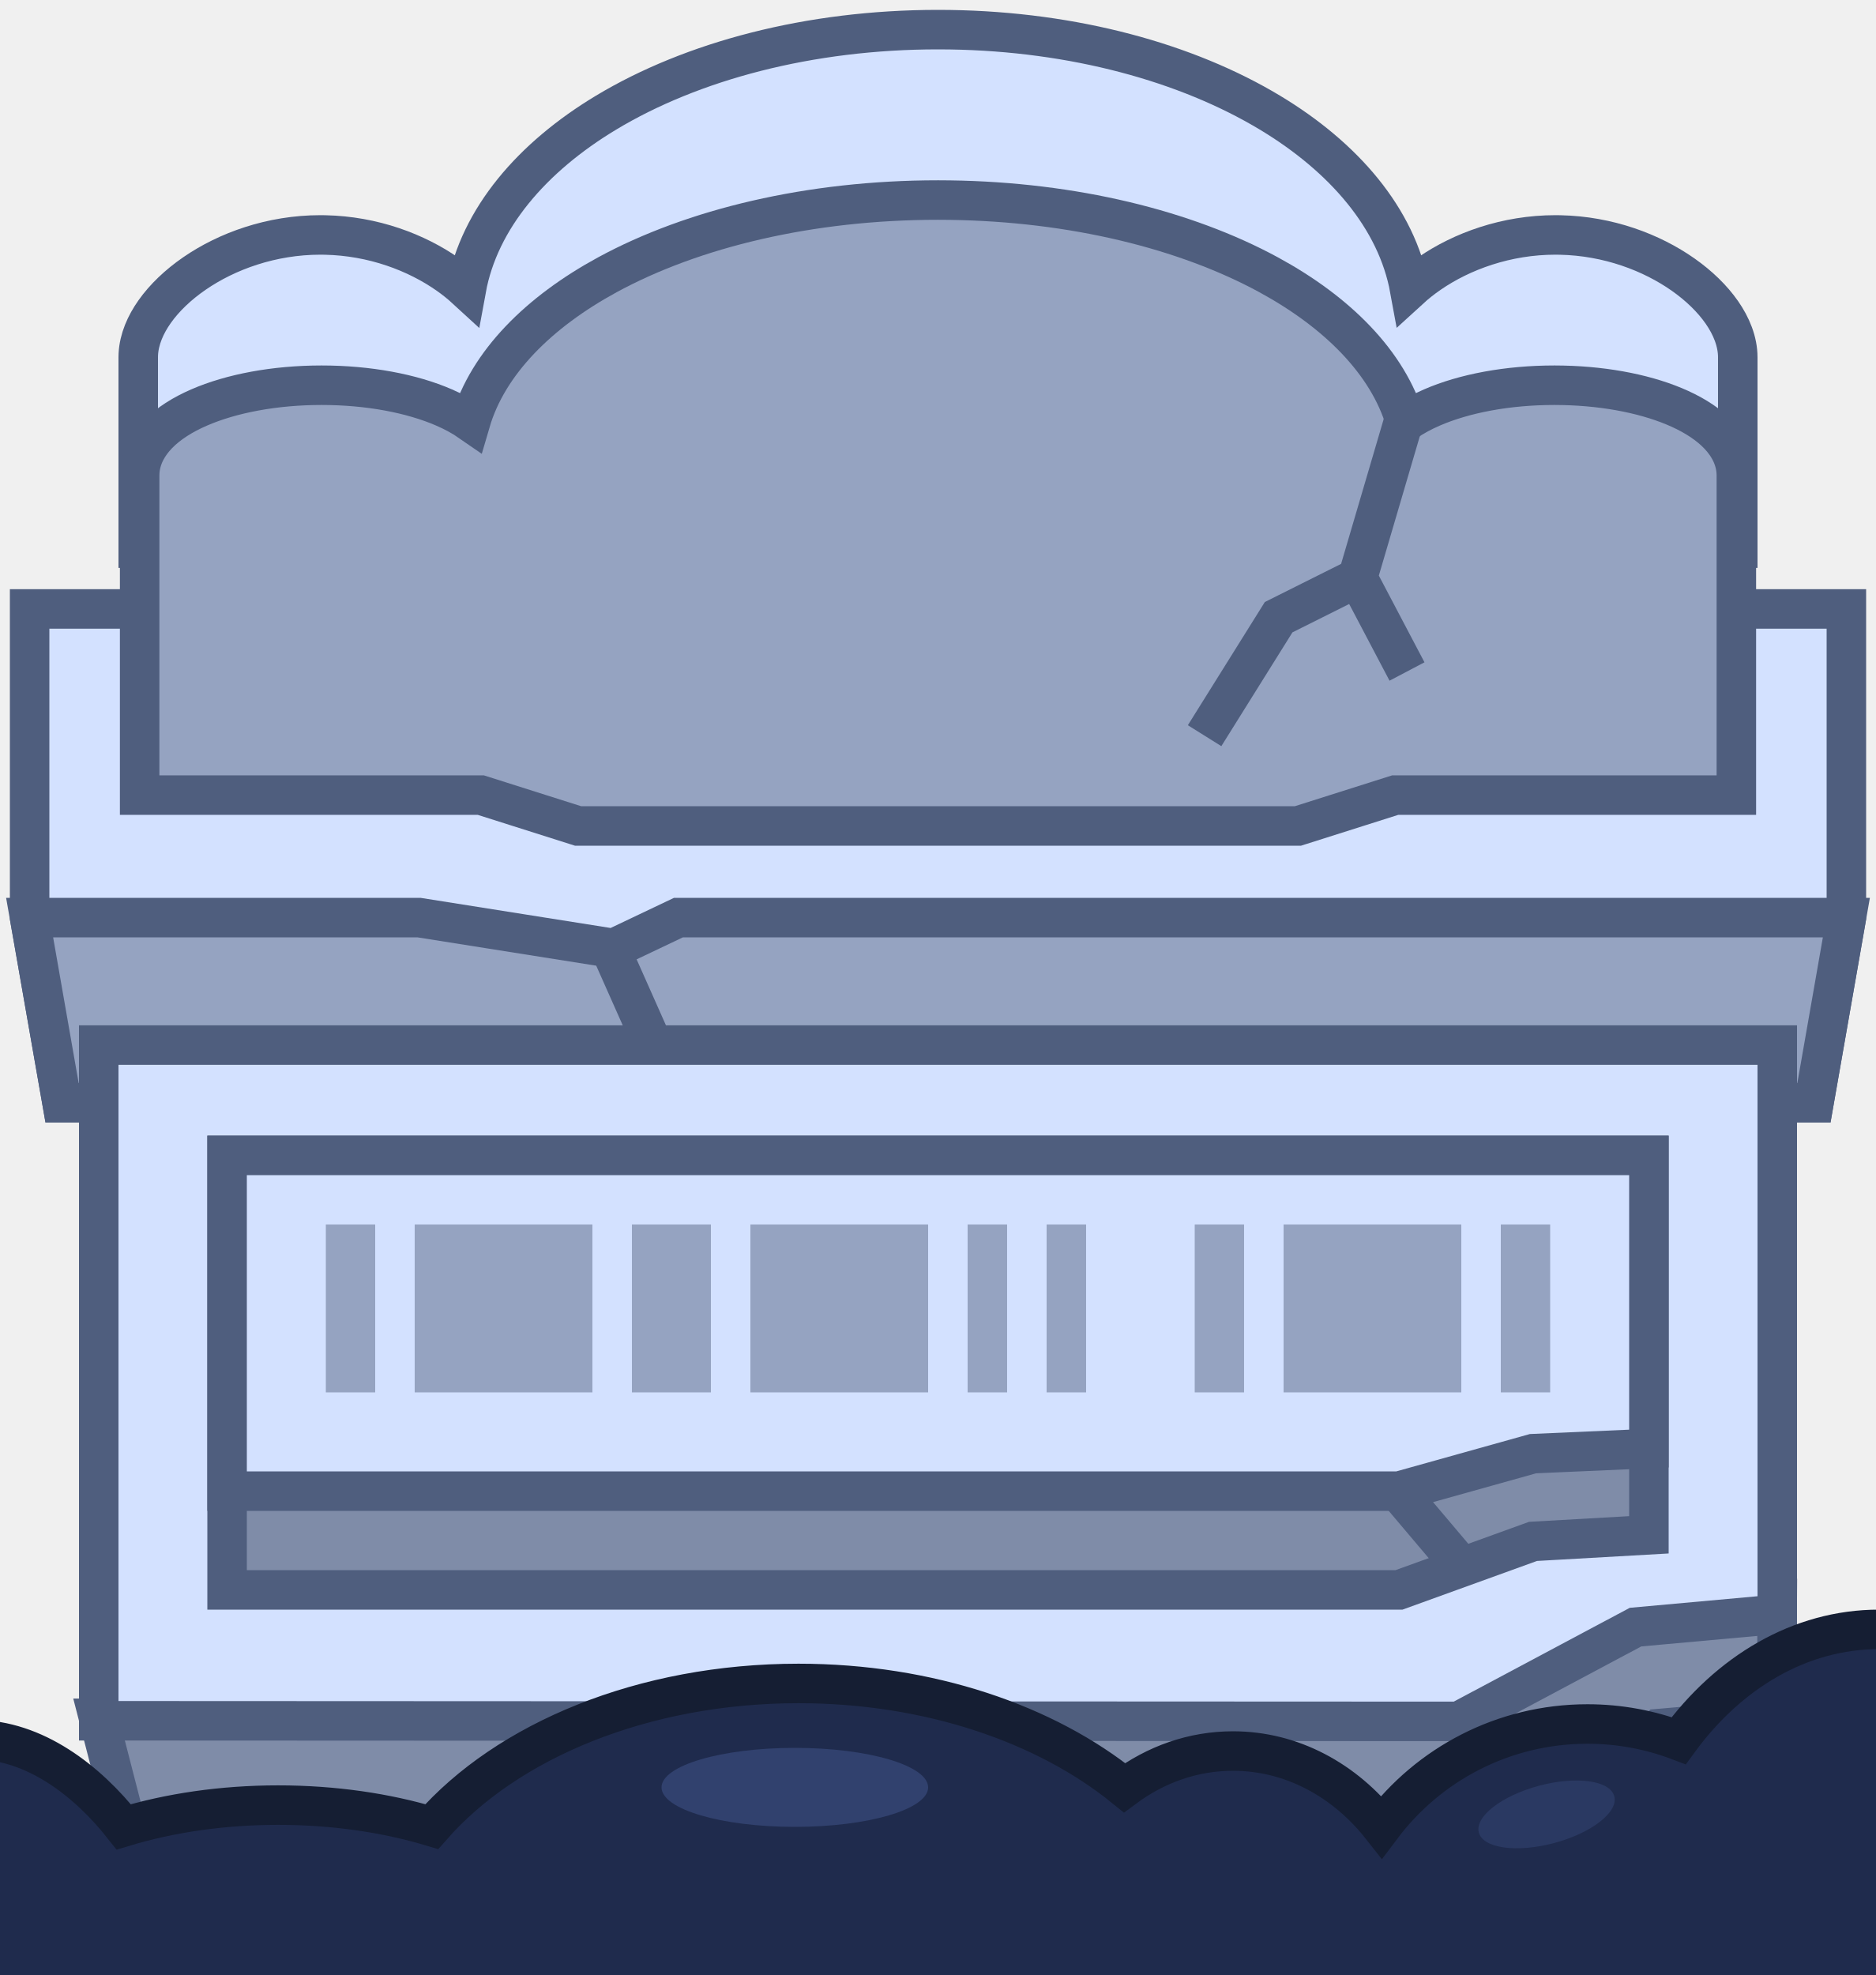
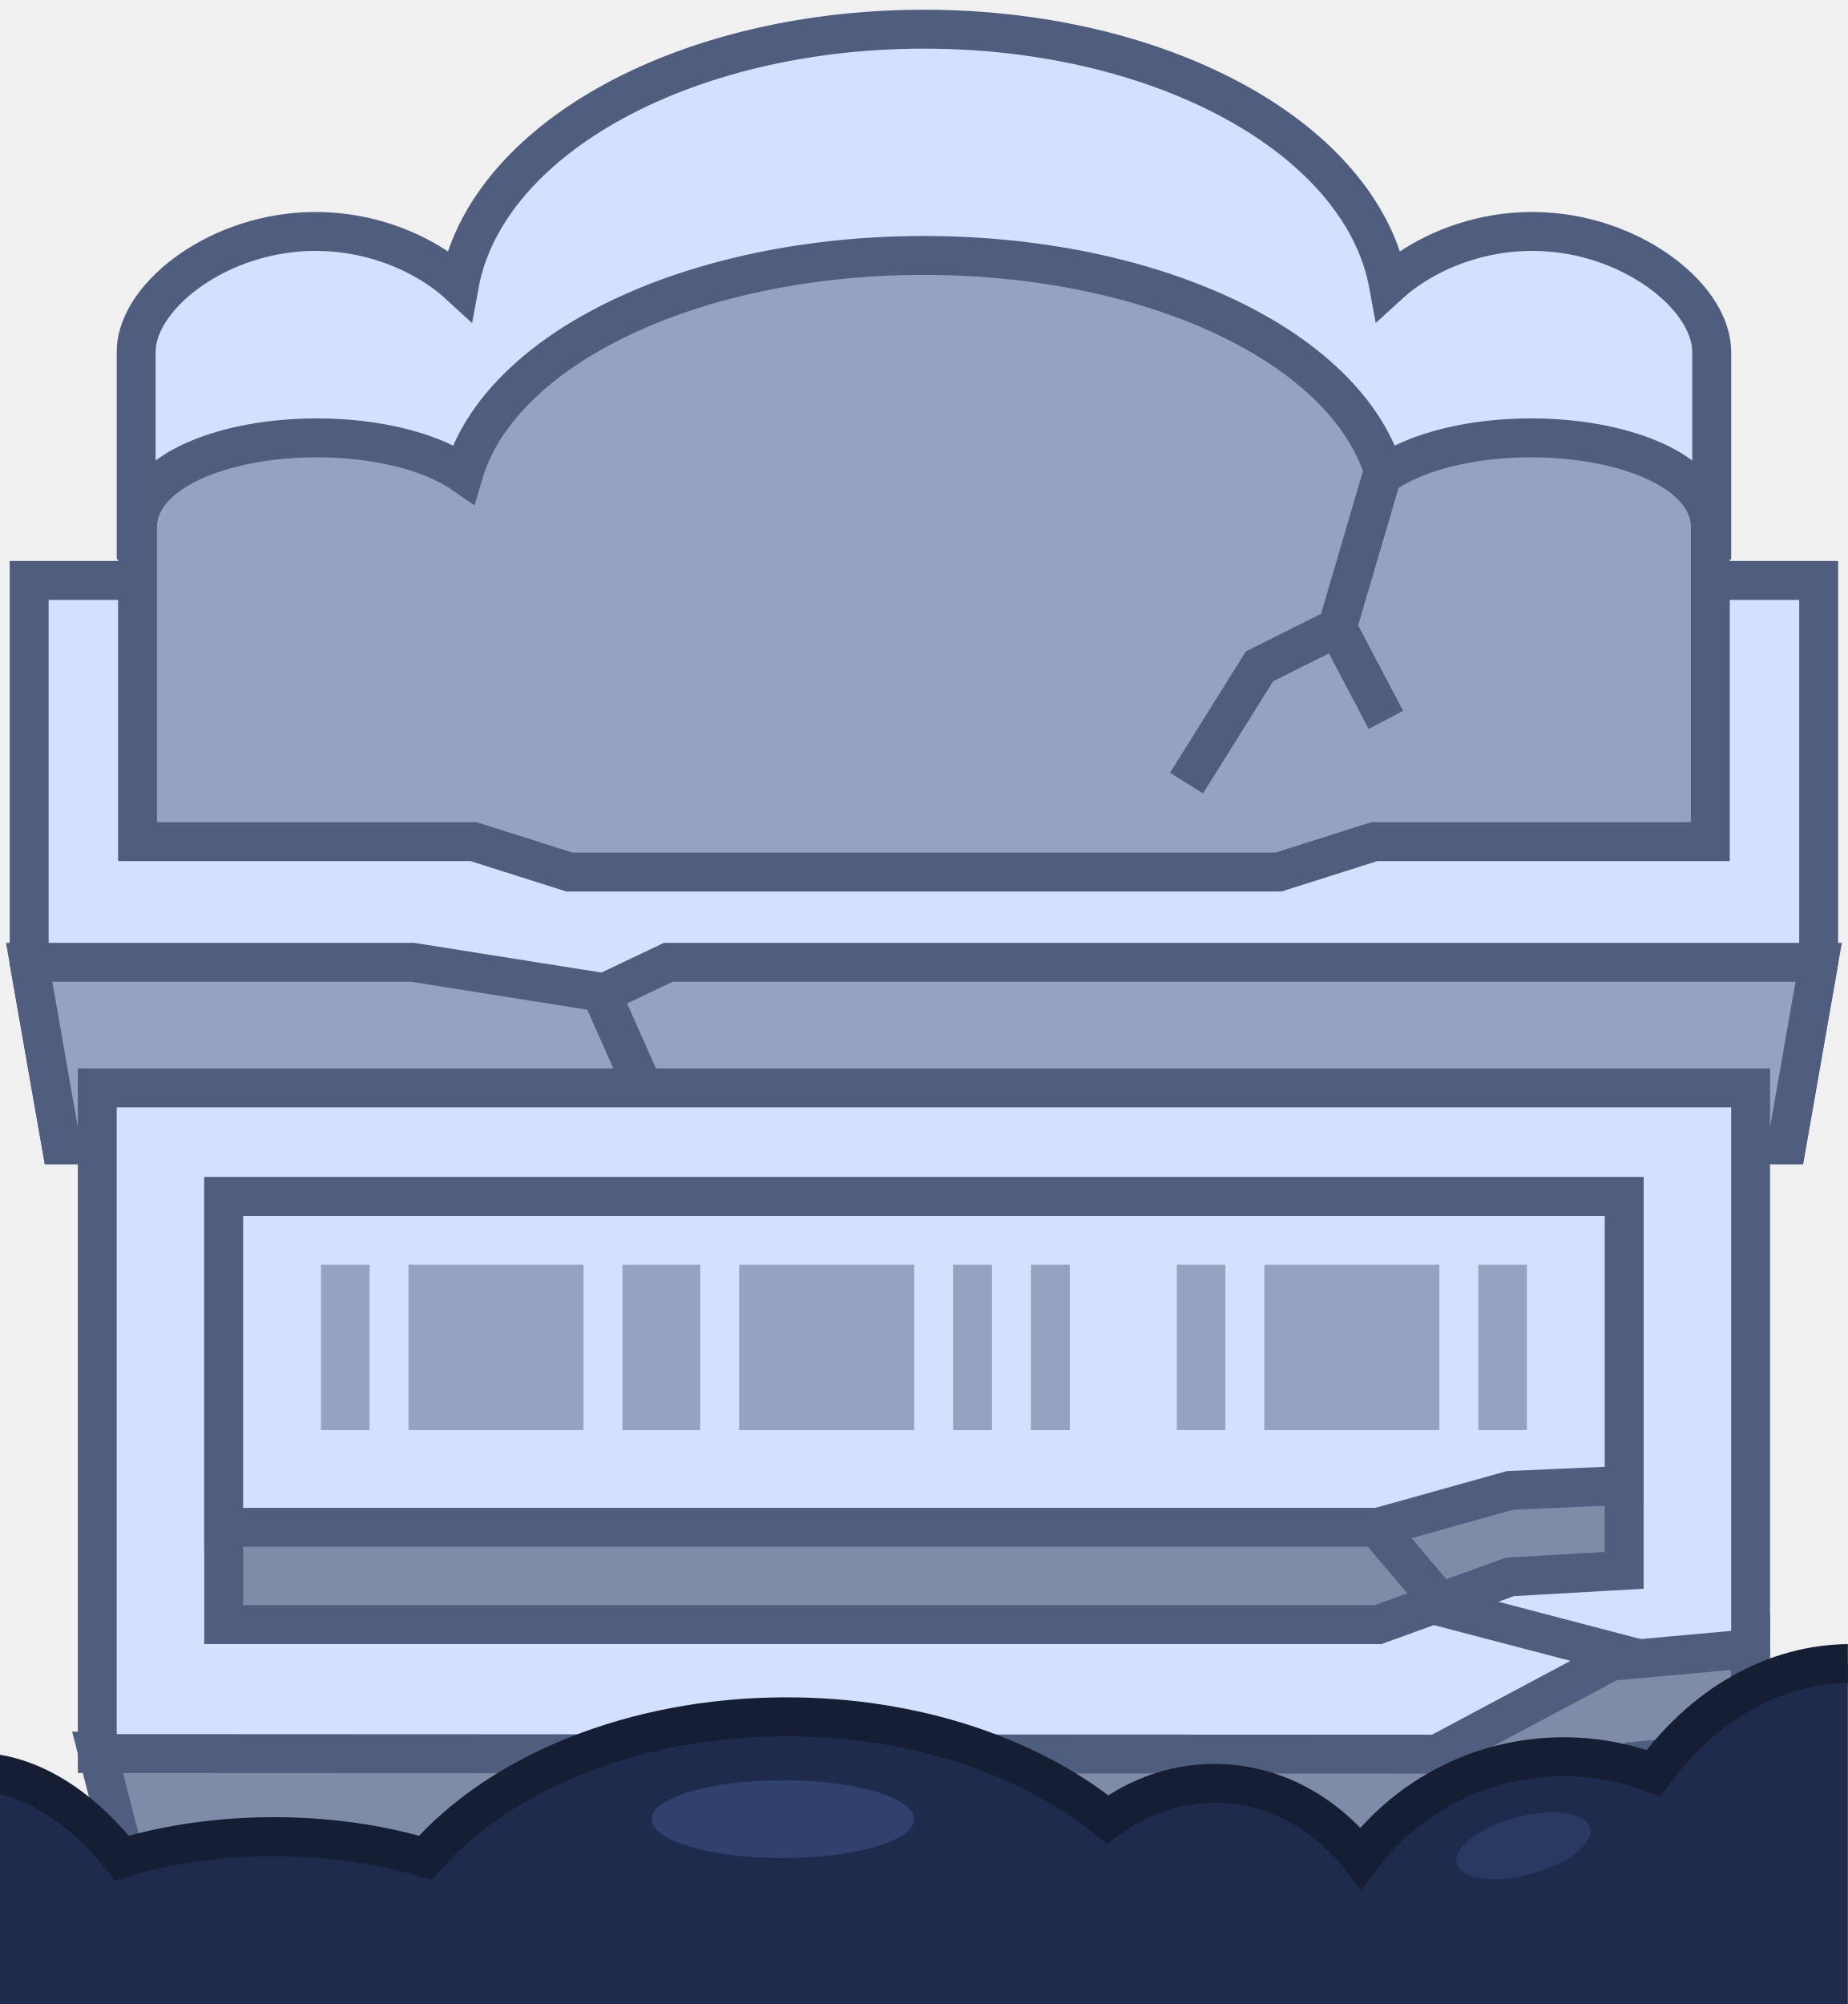
- <svg xmlns="http://www.w3.org/2000/svg" width="190" height="200" viewBox="0 0 190 200" fill="none">
+ <svg xmlns="http://www.w3.org/2000/svg" width="190" height="206" viewBox="0 0 190 206" fill="none">
  <g clip-path="url(#clip0_3629_3989)">
    <path d="M96.219 3.009C108.767 3.2 120.189 6.336 128.617 11.406C136.107 15.912 141.46 22.11 142.771 29.286C143.381 28.728 144.05 28.197 144.77 27.701C148.06 25.434 152.566 23.79 157.542 23.79H157.555L157.566 23.791L157.991 23.796H158.009C162.875 23.896 167.265 25.556 170.469 27.809C172.071 28.935 173.421 30.242 174.387 31.63C175.341 33.001 176 34.571 176 36.187V55.512H14V36.187L14.008 35.879C14.086 34.347 14.741 32.865 15.66 31.564C16.653 30.158 18.04 28.835 19.686 27.701C22.976 25.434 27.483 23.79 32.459 23.79H32.471L32.482 23.791L32.907 23.796H32.925C37.791 23.896 42.181 25.557 45.385 27.809C46.046 28.273 46.662 28.771 47.227 29.29C48.538 22.113 53.893 15.913 61.384 11.406C70.084 6.173 81.974 3 95.001 3L96.219 3.009Z" fill="#D3E1FF" stroke="#4F5E7E" stroke-width="4" />
-     <path d="M10 174.007H136.736L166.076 162.502L180 161.951L179.929 174.007L168.065 175.04L156.699 186.683H136.736H13.268L10 174.007Z" fill="#7F8CA8" stroke="#4F5E7E" stroke-width="4" />
-     <path d="M3 61.666H187V92.92L183.714 111.672H6.286L3 92.92V61.666Z" fill="#D3E1FF" stroke="#4F5E7E" stroke-width="4" />
-     <path d="M3 92.92H42.429L62.143 96.045L68.714 92.92H187L183.714 111.672H6.286L3 92.92Z" fill="#95A3C1" stroke="#4F5E7E" stroke-width="4" />
-     <path d="M10 105.829H180V163.471L165.644 164.772L147.734 174.317L10 174.255V105.829Z" fill="#D3E1FF" stroke="#4F5E7E" stroke-width="4" />
-     <path d="M23 117H167V155.424L155.261 156.091L141.695 161H23V117Z" fill="#7F8CA8" stroke="#4F5E7E" stroke-width="4" />
-     <path d="M23 117H167V146.691L155.261 147.207L141.695 151H23V117Z" fill="#D3E1FF" stroke="#4F5E7E" stroke-width="4" />
-     <path d="M96.213 20.267C108.708 20.439 120.083 23.259 128.483 27.824C135.399 31.584 140.584 36.712 142.346 42.731C143.144 42.177 144.047 41.69 145.015 41.269C148.294 39.843 152.685 39.01 157.429 39.01H157.451L158.296 39.02H158.318C162.858 39.12 167.035 39.984 170.151 41.405C171.706 42.115 173.084 43.004 174.1 44.085C175.126 45.177 175.857 46.555 175.857 48.154V80.516H141.309L131.747 83.548L131.452 83.642H58.547L58.252 83.548L48.692 80.516H14.143V48.154L14.152 47.848C14.241 46.327 14.989 45.019 16 43.98C17.07 42.88 18.521 41.98 20.157 41.269C23.437 39.843 27.827 39.01 32.572 39.01C37.316 39.01 41.706 39.843 44.986 41.269C45.953 41.69 46.856 42.177 47.654 42.731C49.415 36.711 54.602 31.584 61.518 27.824C70.188 23.111 82.03 20.258 95 20.258L96.213 20.267Z" fill="#95A3C1" stroke="#4F5E7E" stroke-width="4" />
-     <path d="M62 96.5L66 105.5" stroke="#4F5E7E" stroke-width="4" />
-     <path d="M142 151.5L147.5 158" stroke="#4F5E7E" stroke-width="4" />
-     <path d="M142.5 41.5L137.5 58.5M137.5 58.5L129.5 62.5L122 74.5M137.5 58.5L142.5 68" stroke="#4F5E7E" stroke-width="4" />
-     <rect x="33" y="124" width="5" height="17" fill="#95A3C1" />
-     <rect x="42" y="124" width="18" height="17" fill="#95A3C1" />
-     <rect x="64" y="124" width="8" height="17" fill="#95A3C1" />
-     <rect x="76" y="124" width="18" height="17" fill="#95A3C1" />
-     <rect x="98" y="124" width="4" height="17" fill="#95A3C1" />
-     <rect x="106" y="124" width="4" height="17" fill="#95A3C1" />
-     <rect x="121" y="124" width="5" height="17" fill="#95A3C1" />
-     <rect x="130" y="124" width="18" height="17" fill="#95A3C1" />
-     <rect x="152" y="124" width="5" height="17" fill="#95A3C1" />
-     <path d="M190.308 165C205.602 165 218 180.67 218 200H-22C-22 187.361 -12.96 177.115 -1.808 177.115C4.14 177.115 9.487 180.03 13.182 184.668C17.804 183.286 23.117 182.5 28.769 182.5C34.384 182.5 39.665 183.277 44.265 184.641C51.854 176.094 65.588 170.385 81.269 170.385C94.438 170.385 106.232 174.413 114.168 180.766C117.322 178.456 121.081 177.115 125.115 177.115C131.062 177.115 136.409 180.029 140.104 184.665C144.84 178.446 152.386 174.423 160.885 174.423C164.127 174.423 167.231 175.011 170.093 176.081C175.146 169.262 182.333 165 190.308 165Z" fill="#1F2B4D" />
-     <path d="M190.308 165C182.303 165 175.09 169.334 170.019 176.268C167.146 175.18 164.031 174.582 160.777 174.582C152.246 174.582 144.673 178.673 139.92 184.997C136.211 180.283 130.845 177.32 124.876 177.32C120.827 177.32 117.054 178.683 113.889 181.032C105.924 174.572 94.087 170.476 80.869 170.476C65.13 170.476 51.346 176.281 43.729 184.973C39.112 183.586 33.812 182.796 28.176 182.796C22.503 182.796 17.171 183.595 12.532 185C8.823 180.284 3.457 176.172 -2.513 176.172" stroke="#151E33" stroke-width="4" />
-     <ellipse cx="80.5" cy="181" rx="13.5" ry="4" fill="#31416E" />
-     <ellipse cx="7.102" cy="3" rx="7.102" ry="3" transform="matrix(-0.965926 0.258819 0.258819 0.965926 162.719 179)" fill="#31416E" fill-opacity="0.65" />
+     <path d="M10 180.007H136.736L166.076 168.502L180 167.951L179.929 180.007L168.065 181.04L156.699 192.683H136.736H13.268L10 180.007Z" fill="#7F8CA8" stroke="#4F5E7E" stroke-width="4" />
+     <path d="M3 59.666H187V98.92L183.714 117.672H6.286L3 98.92V59.666Z" fill="#D3E1FF" stroke="#4F5E7E" stroke-width="4" />
+     <path d="M3 98.92H42.429L62.143 102.045L68.714 98.92H187L183.714 117.672H6.286L3 98.92Z" fill="#95A3C1" stroke="#4F5E7E" stroke-width="4" />
+     <path d="M10 111.829H180V169.471L165.644 170.772L147.734 180.317L10 180.255V111.829Z" fill="#D3E1FF" stroke="#4F5E7E" stroke-width="4" />
+     <path d="M23 123H167V161.424L155.261 162.091L141.695 167H23V123Z" fill="#7F8CA8" stroke="#4F5E7E" stroke-width="4" />
+     <path d="M23 123H167V152.691L155.261 153.207L141.695 157H23V123Z" fill="#D3E1FF" stroke="#4F5E7E" stroke-width="4" />
+     <path d="M96.213 26.267C108.708 26.439 120.083 29.259 128.483 33.824C135.399 37.584 140.584 42.712 142.346 48.731C143.144 48.177 144.047 47.69 145.015 47.269C148.294 45.843 152.685 45.01 157.429 45.01H157.451L158.296 45.02H158.318C162.858 45.12 167.035 45.984 170.151 47.405C171.706 48.115 173.084 49.004 174.1 50.085C175.126 51.177 175.857 52.555 175.857 54.154V86.516H141.309L131.747 89.548L131.452 89.642H58.547L58.252 89.548L48.692 86.516H14.143V54.154L14.152 53.848C14.241 52.327 14.989 51.019 16 49.98C17.07 48.88 18.521 47.98 20.157 47.269C23.437 45.843 27.827 45.01 32.572 45.01C37.316 45.01 41.706 45.843 44.986 47.269C45.953 47.69 46.856 48.177 47.654 48.731C49.415 42.711 54.602 37.584 61.518 33.824C70.188 29.111 82.03 26.258 95 26.258L96.213 26.267Z" fill="#95A3C1" stroke="#4F5E7E" stroke-width="4" />
+     <path d="M62 102.5L66 111.5" stroke="#4F5E7E" stroke-width="4" />
+     <path d="M142 157.5L147.5 164" stroke="#4F5E7E" stroke-width="4" />
+     <path d="M147.5 165L168.5 170.5" stroke="#4F5E7E" stroke-width="4" />
+     <path d="M142.5 47.5L137.5 64.5M137.5 64.5L129.5 68.5L122 80.5M137.5 64.5L142.5 74" stroke="#4F5E7E" stroke-width="4" />
+     <rect x="33" y="130" width="5" height="17" fill="#95A3C1" />
+     <rect x="42" y="130" width="18" height="17" fill="#95A3C1" />
+     <rect x="64" y="130" width="8" height="17" fill="#95A3C1" />
+     <rect x="76" y="130" width="18" height="17" fill="#95A3C1" />
+     <rect x="98" y="130" width="4" height="17" fill="#95A3C1" />
+     <rect x="106" y="130" width="4" height="17" fill="#95A3C1" />
+     <rect x="121" y="130" width="5" height="17" fill="#95A3C1" />
+     <rect x="130" y="130" width="18" height="17" fill="#95A3C1" />
+     <rect x="152" y="130" width="5" height="17" fill="#95A3C1" />
+     <path d="M190.308 171C205.602 171 218 186.67 218 206H-22C-22 193.361 -12.96 183.115 -1.808 183.115C4.14 183.115 9.487 186.03 13.182 190.668C17.804 189.286 23.117 188.5 28.769 188.5C34.384 188.5 39.665 189.277 44.265 190.641C51.854 182.094 65.588 176.385 81.269 176.385C94.438 176.385 106.232 180.413 114.168 186.766C117.322 184.456 121.081 183.115 125.115 183.115C131.062 183.115 136.409 186.029 140.104 190.665C144.84 184.446 152.386 180.423 160.885 180.423C164.127 180.423 167.231 181.011 170.093 182.081C175.146 175.262 182.333 171 190.308 171Z" fill="#1F2B4D" />
+     <path d="M190.308 171C182.303 171 175.09 175.334 170.019 182.268C167.146 181.18 164.031 180.582 160.777 180.582C152.246 180.582 144.673 184.673 139.92 190.997C136.211 186.283 130.845 183.32 124.876 183.32C120.827 183.32 117.054 184.683 113.889 187.032C105.924 180.572 94.087 176.476 80.869 176.476C65.13 176.476 51.346 182.281 43.729 190.973C39.112 189.586 33.812 188.796 28.176 188.796C22.503 188.796 17.171 189.595 12.532 191C8.823 186.284 3.457 182.172 -2.513 182.172" stroke="#151E33" stroke-width="4" />
+     <ellipse cx="80.5" cy="187" rx="13.5" ry="4" fill="#31416E" />
+     <ellipse cx="7.102" cy="3" rx="7.102" ry="3" transform="matrix(-0.965926 0.258819 0.258819 0.965926 162.719 185)" fill="#31416E" fill-opacity="0.65" />
  </g>
  <defs>
    <clipPath id="clip0_3629_3989">
-       <rect width="190" height="200" fill="white" />
+       <rect width="190" height="206" fill="white" />
    </clipPath>
  </defs>
</svg>
